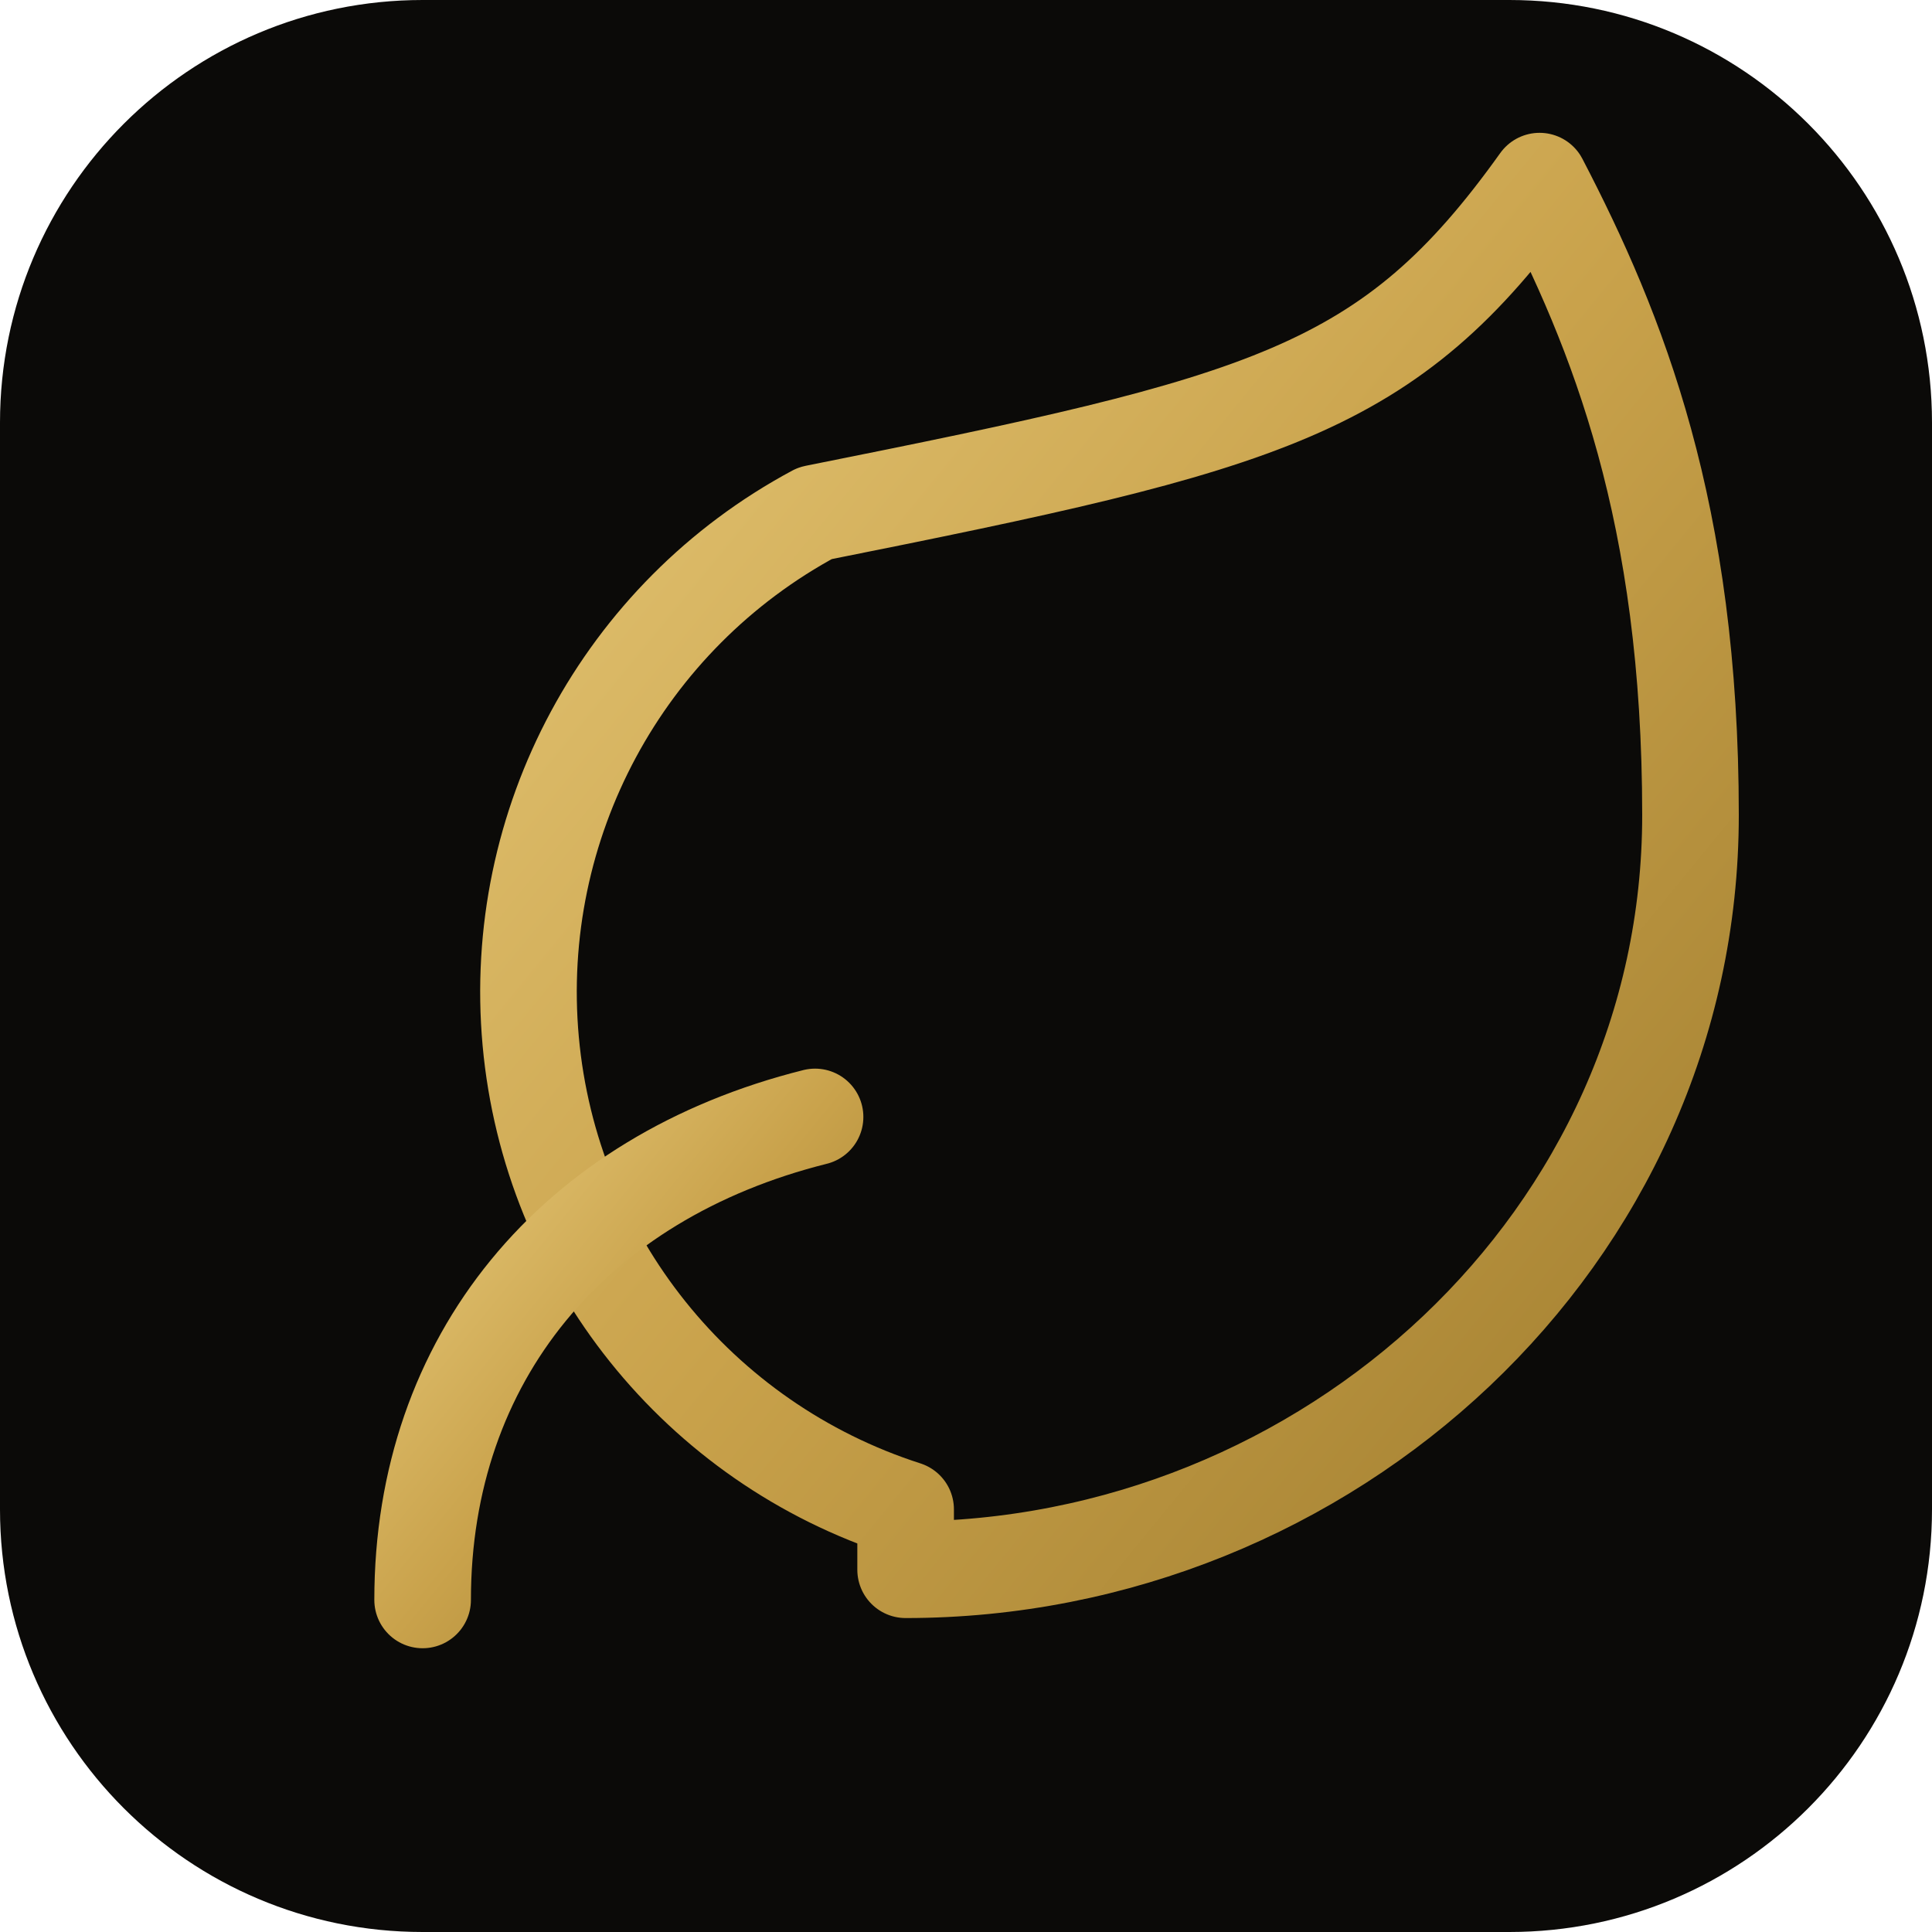
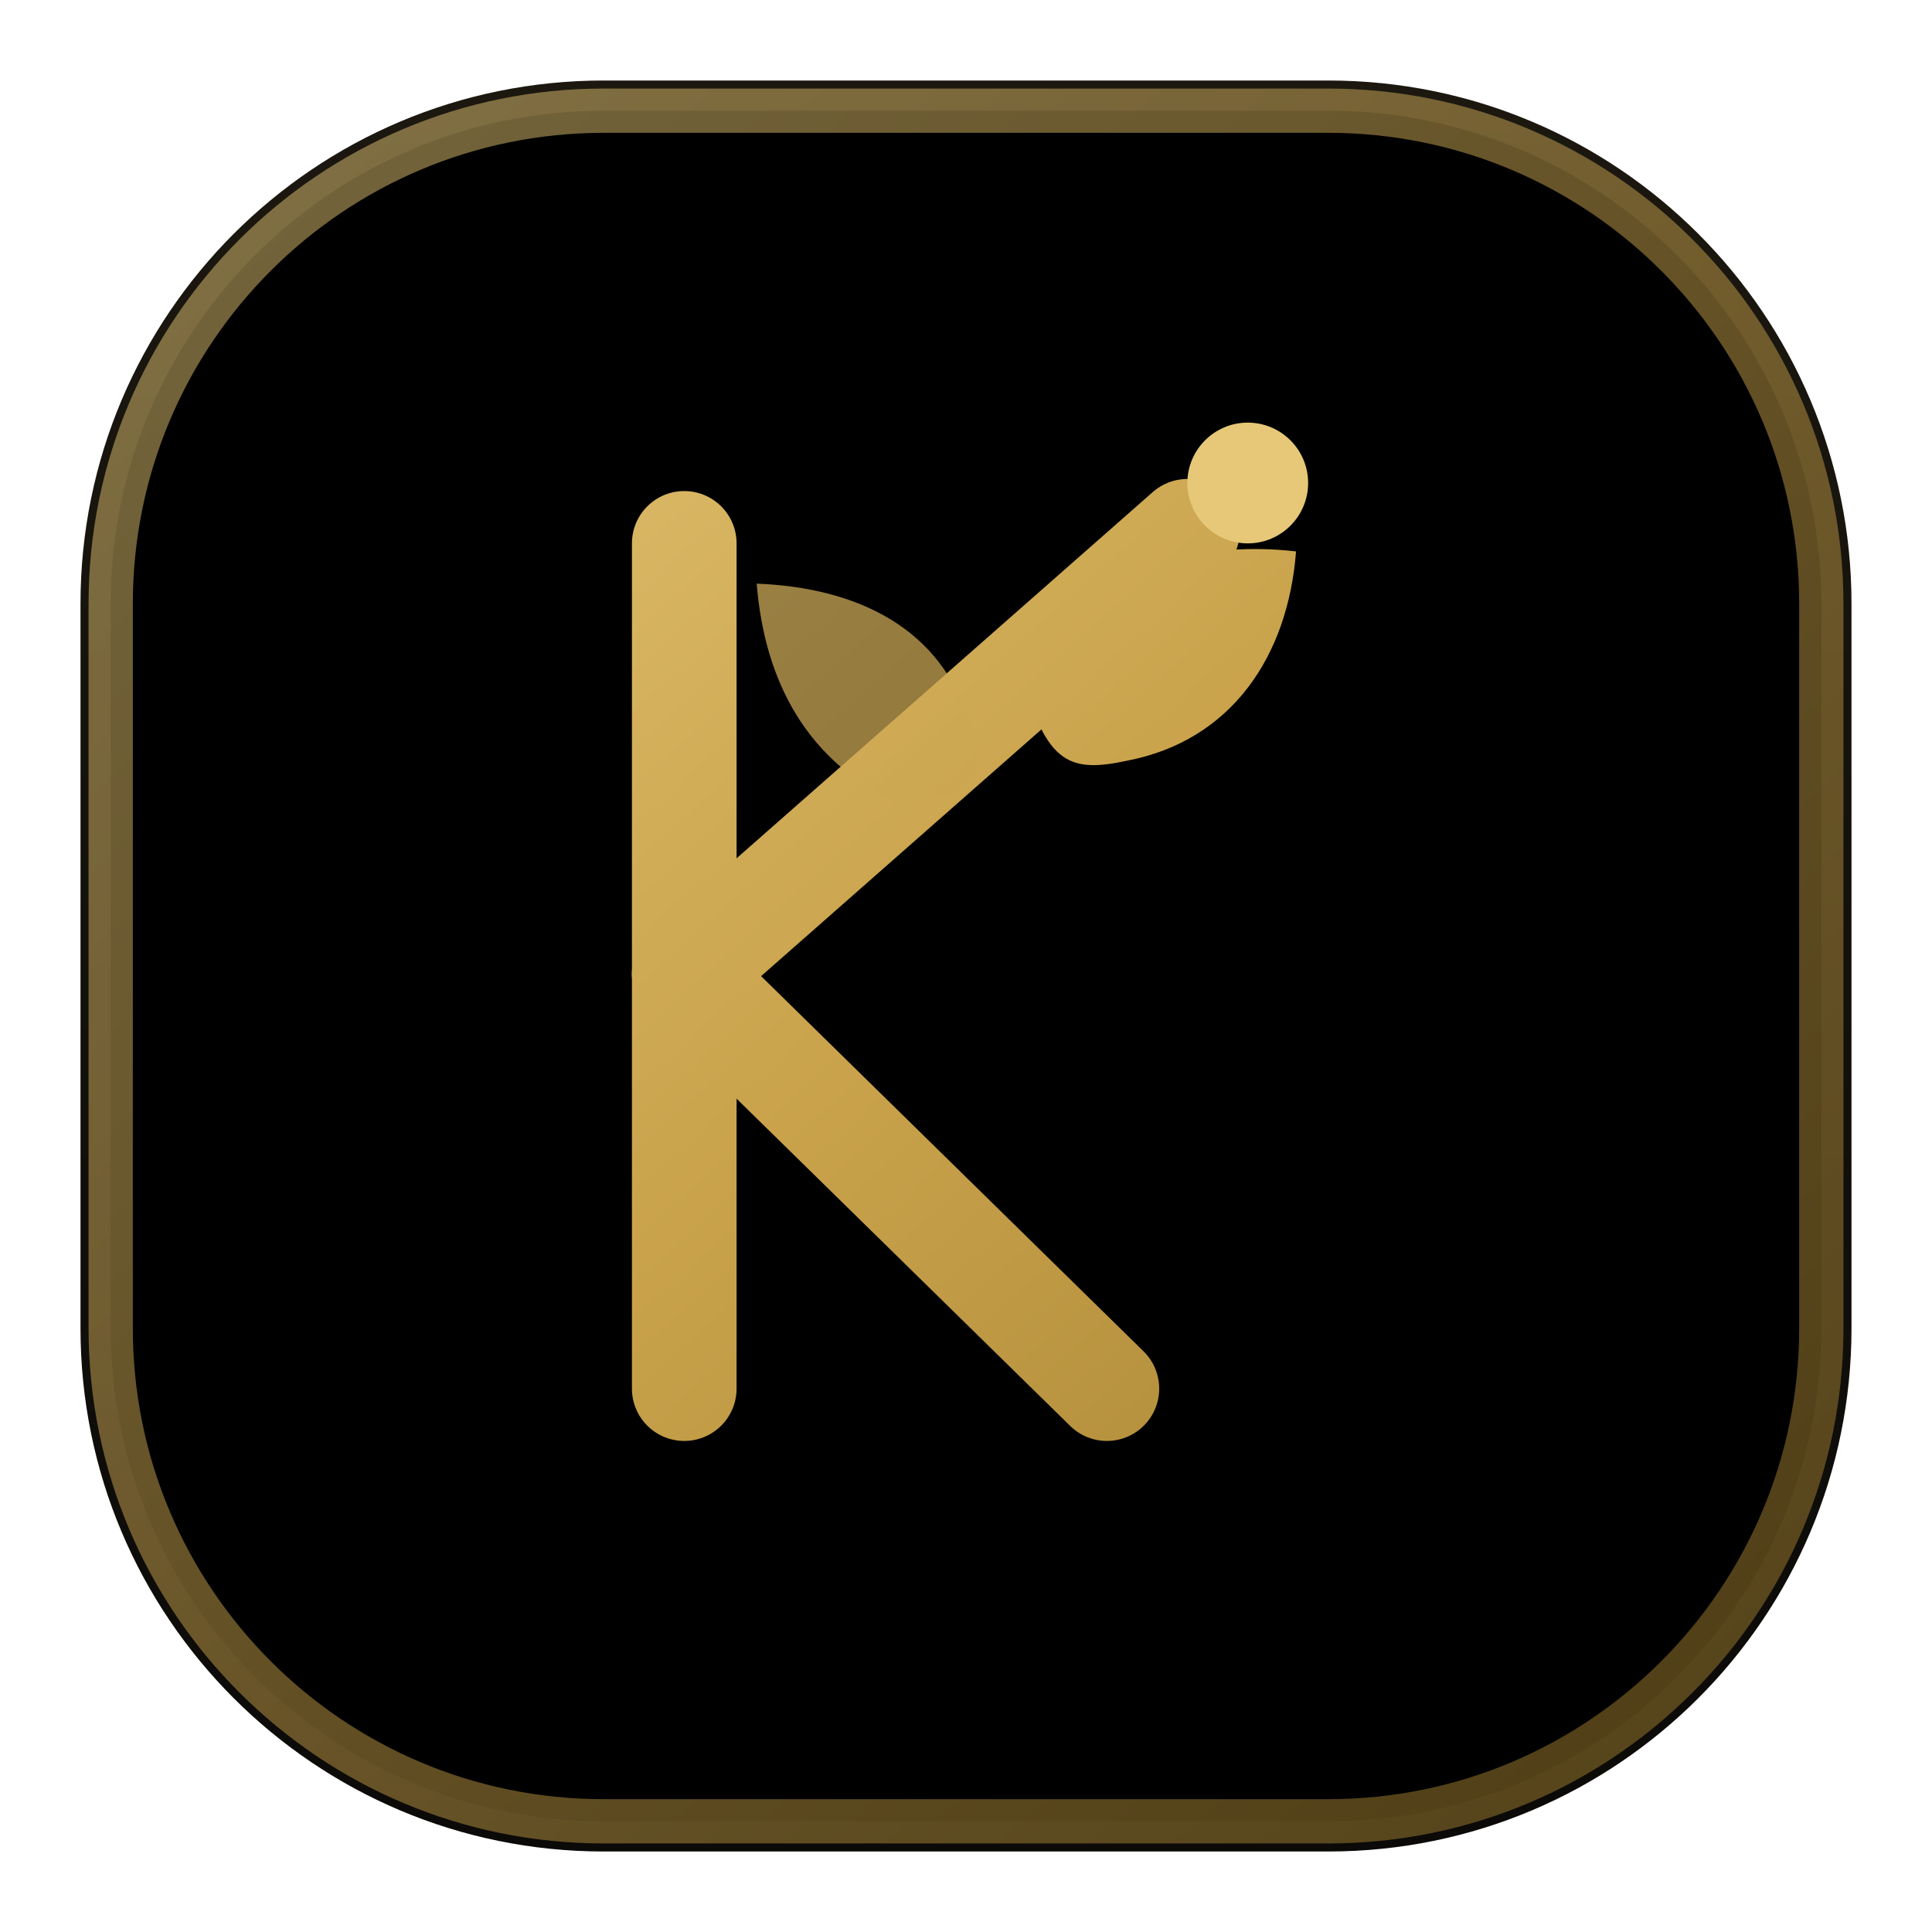
- <svg xmlns="http://www.w3.org/2000/svg" viewBox="0 0 64 64">
+ <svg xmlns="http://www.w3.org/2000/svg" viewBox="0 0 48 48">
  <defs>
-     <linearGradient id="g" x1="0" y1="0" x2="1" y2="1">
-       <stop offset="0" stop-color="#e6c878" />
+     <linearGradient id="g" x1="6" y1="4" x2="42" y2="44" gradientUnits="userSpaceOnUse">
+       <stop stop-color="#e6c878" />
      <stop offset="0.5" stop-color="#c9a24b" />
      <stop offset="1" stop-color="#a07d2e" />
    </linearGradient>
+     <linearGradient id="l" x1="24" y1="2" x2="24" y2="46" gradientUnits="userSpaceOnUse">
+       <stop stop-color="#1c1810" />
+       <stop offset="1" stop-color="#0b0a08" />
+     </linearGradient>
  </defs>
-   <rect width="64" height="64" rx="14" fill="#0b0a08" />
-   <path d="M30 50A18 18 0 0 1 27 17C42 14 46 13 51 6c2.6 5 5 11 5 21 0 14-12 25-26 25Z" fill="none" stroke="url(#g)" stroke-width="3.2" stroke-linecap="round" stroke-linejoin="round" />
-   <path d="M14 53c0-8 5-14 13-16" fill="none" stroke="url(#g)" stroke-width="3.2" stroke-linecap="round" />
+   <rect x="2" y="2" width="44" height="44" rx="13" fill="url(#l)" />
+   <rect x="2.75" y="2.75" width="42.5" height="42.5" rx="12.25" stroke="url(#g)" stroke-opacity="0.5" stroke-width="1.1" />
+   <g stroke="url(#g)" stroke-width="2.6" stroke-linecap="round" stroke-linejoin="round">
+     <path d="M17 13.5V34.5" />
+     <path d="M17 24.2L27.5 34.5" />
+   </g>
+   <path d="M17 24.2L29.5 13.2" stroke="url(#g)" stroke-width="2.6" stroke-linecap="round" />
+   <path d="M25.4 16.8c1.6-2.6 4.2-3.4 6.8-3.1-.2 2.6-1.6 4.7-4.2 5.2-1.4.3-2 .1-2.6-2.1z" fill="url(#g)" />
+   <path d="M22.2 19.9c-2.1-1-3.2-2.9-3.4-5.4 2.5.1 4.6 1.1 5.3 3.5.4 1.3.2 1.9-1.9 1.9z" fill="url(#g)" fill-opacity="0.72" />
+   <circle cx="31" cy="12" r="1.5" fill="#e6c878" />
</svg>
